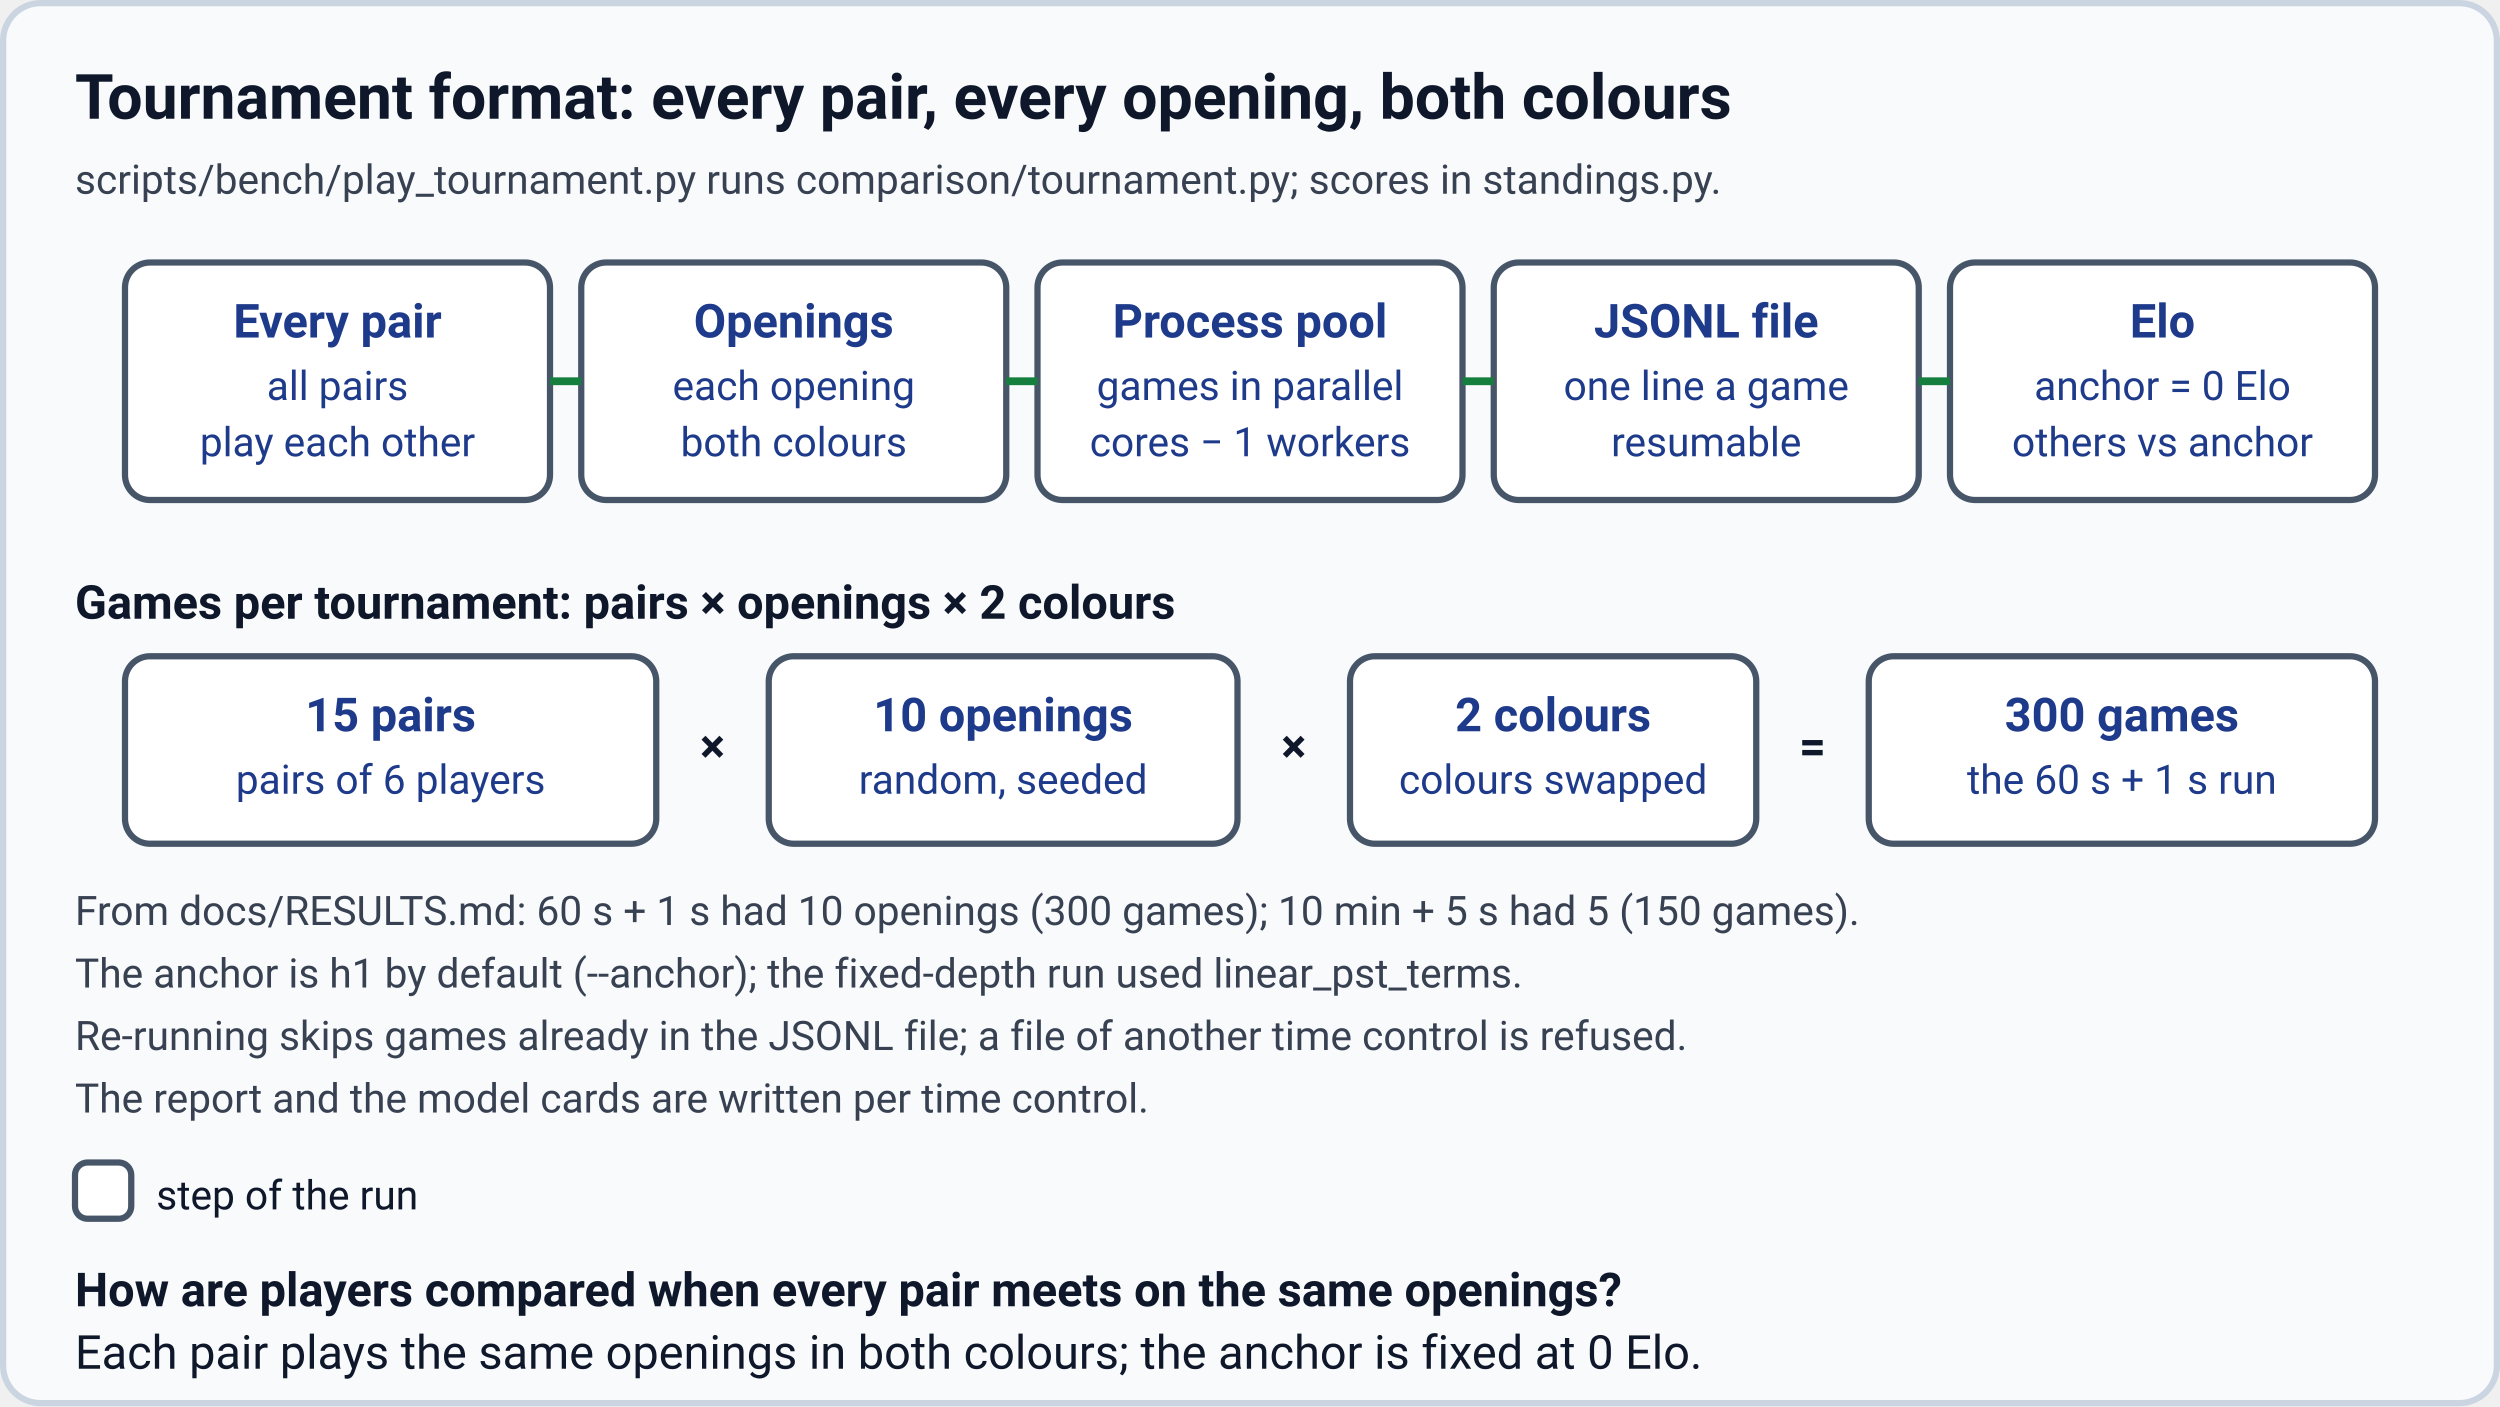
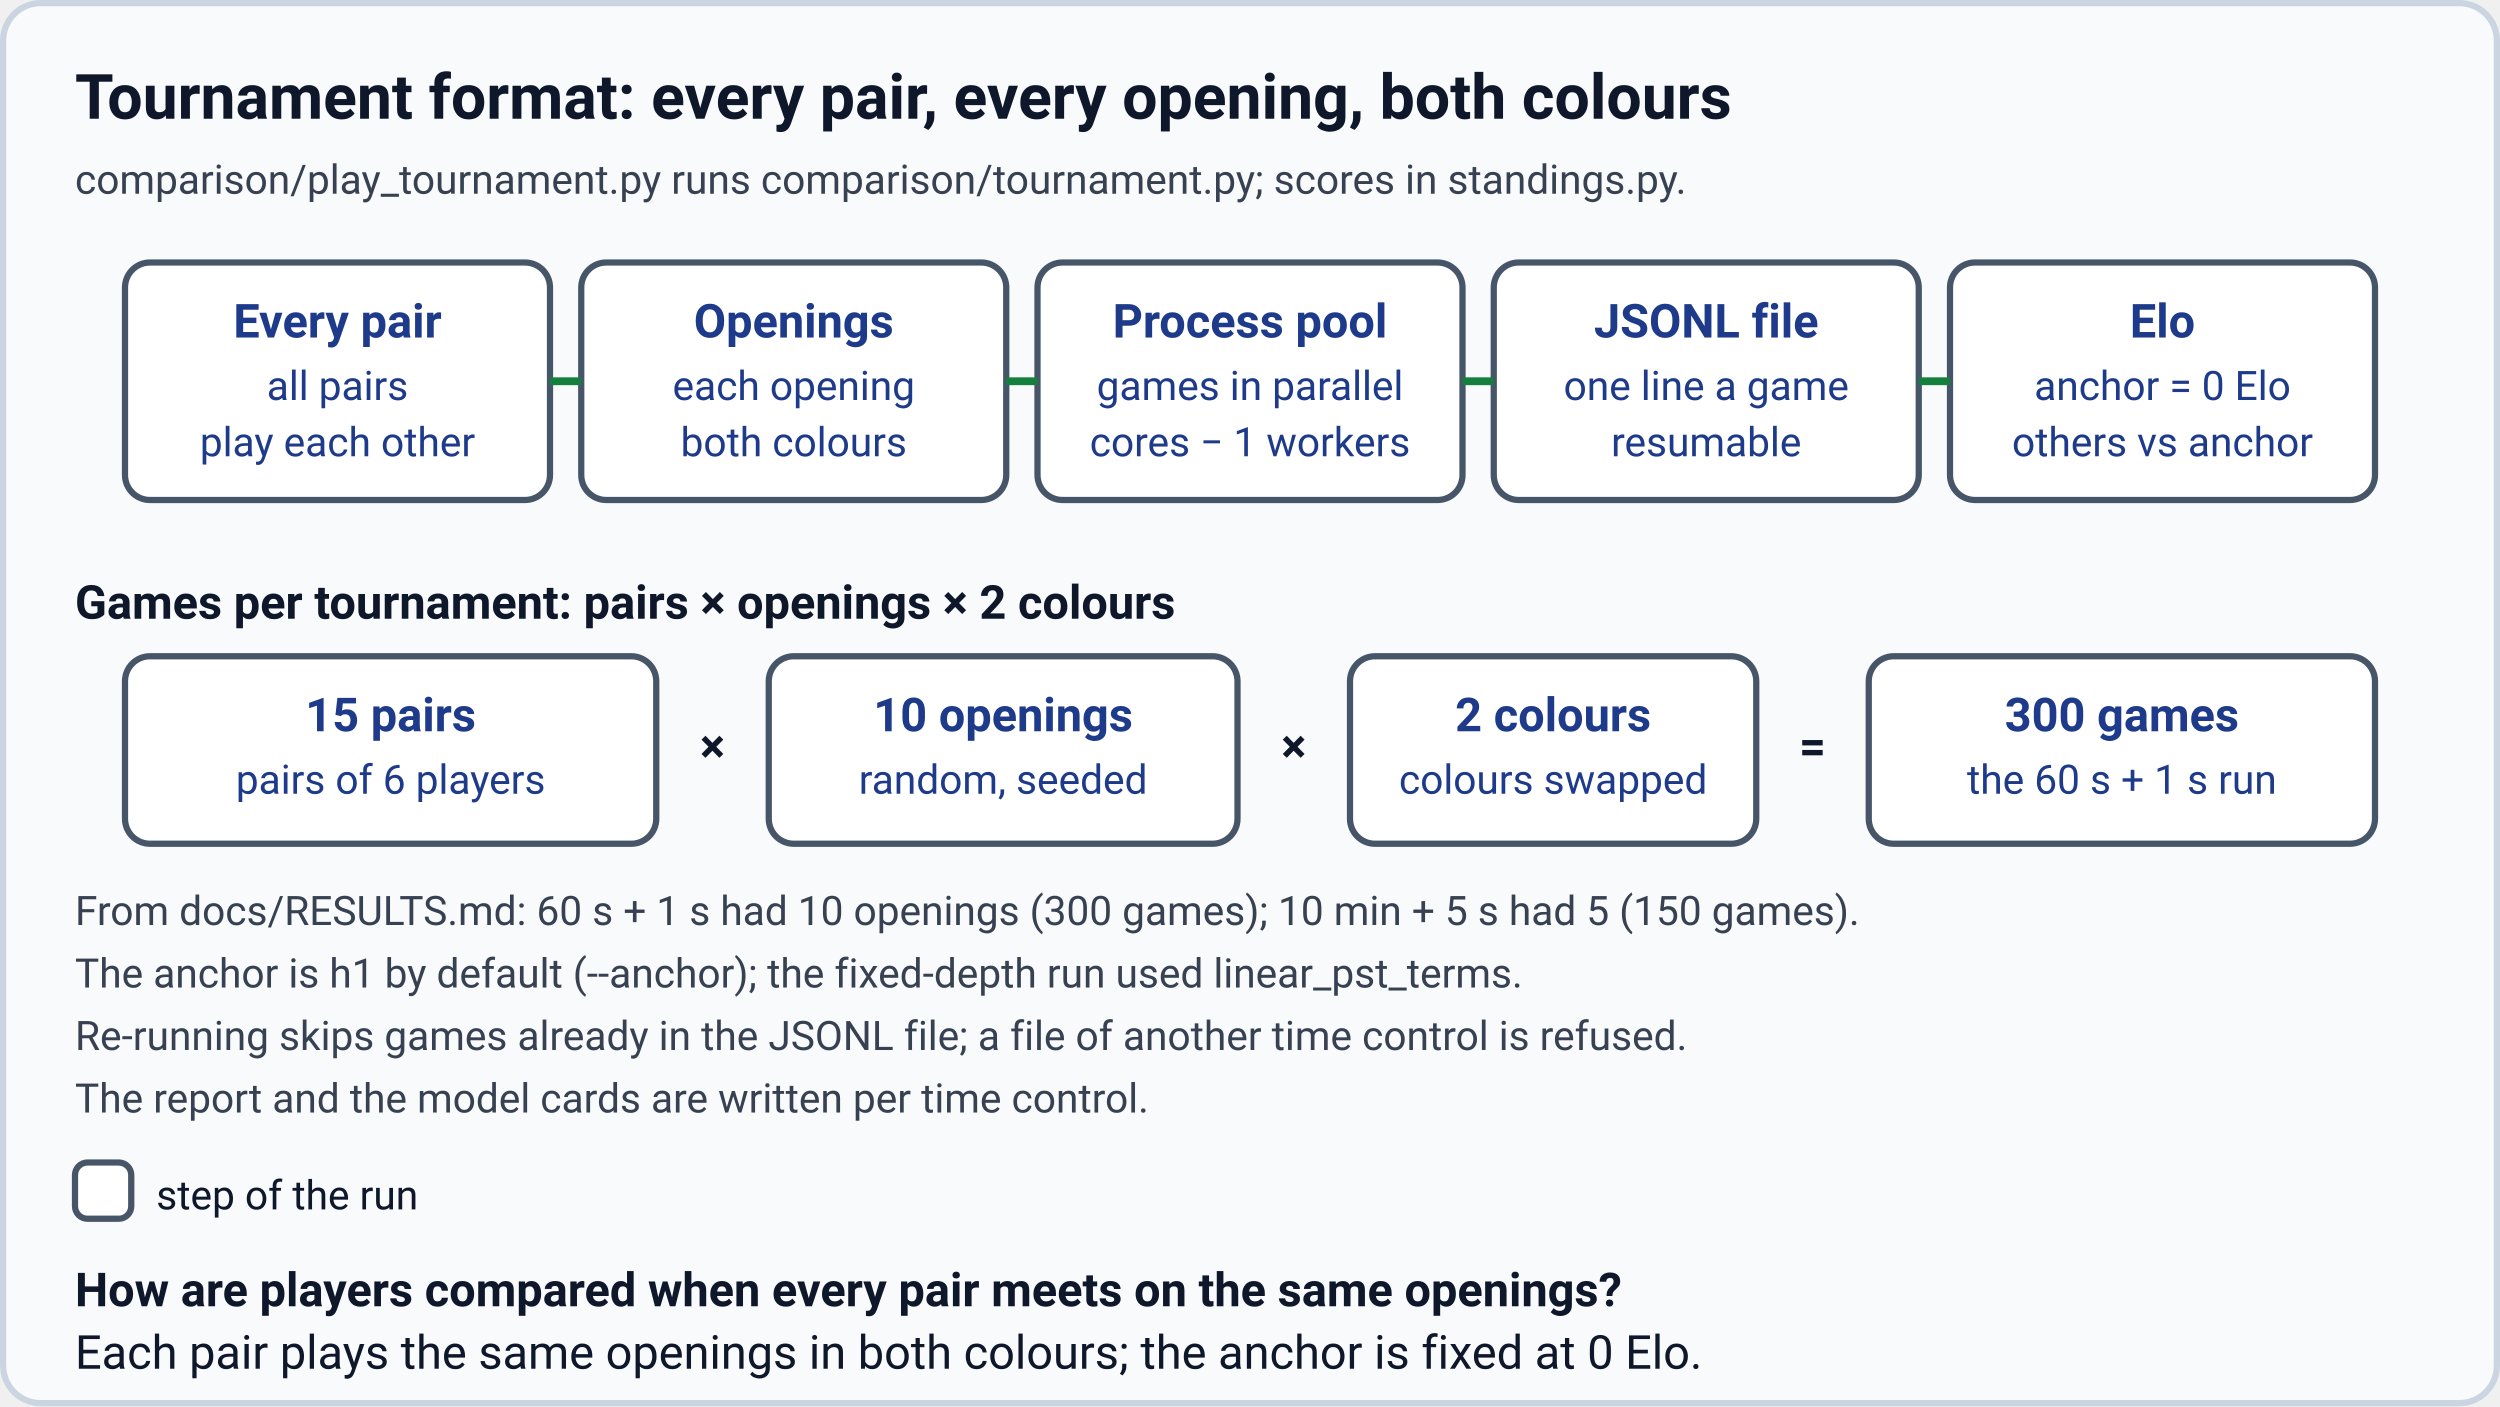
<svg xmlns="http://www.w3.org/2000/svg" viewBox="0 0 800 450" role="img" aria-labelledby="t d">
  <style>
    text { font-family: system-ui, -apple-system, "Segoe UI", Roboto, sans-serif; fill: #0f172a; }
    .title { font-size: 20px; font-weight: 700; }
    .q { font-size: 15px; }
    .label { font-size: 15px; }
    .small { font-size: 13px; }
    .bold { font-weight: 700; }
    .on { fill: #dcfce7; stroke: #15803d; stroke-width: 2; }
    .cut { fill: #fee2e2; stroke: #b91c1c; stroke-width: 2; }
    .blue { fill: #dbeafe; stroke: #1d4ed8; stroke-width: 2; }
    .gray { fill: #e5e7eb; stroke: #6b7280; stroke-width: 2; stroke-dasharray: 5 4; }
    .edge { stroke: #15803d; stroke-width: 2.5; fill: none; }
    .edge-cut { stroke: #b91c1c; stroke-width: 2.5; fill: none; stroke-dasharray: 6 5; }
    .step { fill: #ffffff; stroke: #475569; stroke-width: 2; }
    .t-step { fill: #0f172a; }
    .t-red { fill: #7f1d1d; }
    .t-step { fill: #1e3a8a; }
    .t-gray { fill: #374151; }
  </style>
  <rect x="1" y="1" width="798" height="448" rx="12" fill="#f8fafc" stroke="#cbd5e1" stroke-width="2" />
  <text x="24" y="38" class="title">Tournament format: every pair, every opening, both colours</text>
-   <text x="24" y="62" class="small t-gray">scripts/bench/play_tournament.py runs comparison/tournament.py; scores in standings.py.</text>
+   <text x="24" y="62" class="small t-gray">comparison/play_tournament.py runs comparison/tournament.py; scores in standings.py.</text>
  <rect x="40" y="84" width="136" height="76" rx="8" class="step" />
  <text x="108" y="108" text-anchor="middle" class="label bold t-step">Every pair</text>
  <text x="108" y="128" text-anchor="middle" class="small t-step">all pairs</text>
  <text x="108" y="146" text-anchor="middle" class="small t-step">play each other</text>
  <rect x="186" y="84" width="136" height="76" rx="8" class="step" />
  <text x="254" y="108" text-anchor="middle" class="label bold t-step">Openings</text>
  <text x="254" y="128" text-anchor="middle" class="small t-step">each opening</text>
  <text x="254" y="146" text-anchor="middle" class="small t-step">both colours</text>
  <rect x="332" y="84" width="136" height="76" rx="8" class="step" />
  <text x="400" y="108" text-anchor="middle" class="label bold t-step">Process pool</text>
  <text x="400" y="128" text-anchor="middle" class="small t-step">games in parallel</text>
  <text x="400" y="146" text-anchor="middle" class="small t-step">cores − 1 workers</text>
  <rect x="478" y="84" width="136" height="76" rx="8" class="step" />
  <text x="546" y="108" text-anchor="middle" class="label bold t-step">JSONL file</text>
  <text x="546" y="128" text-anchor="middle" class="small t-step">one line a game</text>
  <text x="546" y="146" text-anchor="middle" class="small t-step">resumable</text>
  <rect x="624" y="84" width="136" height="76" rx="8" class="step" />
  <text x="692" y="108" text-anchor="middle" class="label bold t-step">Elo</text>
  <text x="692" y="128" text-anchor="middle" class="small t-step">anchor = 0 Elo</text>
  <text x="692" y="146" text-anchor="middle" class="small t-step">others vs anchor</text>
  <path class="edge" d="M 176 122 L 186 122" />
  <path class="edge" d="M 322 122 L 332 122" />
  <path class="edge" d="M 468 122 L 478 122" />
  <path class="edge" d="M 614 122 L 624 122" />
  <text x="24" y="198" class="q bold">Games per tournament: pairs × openings × 2 colours</text>
  <rect x="40" y="210" width="170" height="60" rx="8" class="step" />
  <text x="125" y="234" text-anchor="middle" class="label bold t-step">15 pairs</text>
  <text x="125" y="254" text-anchor="middle" class="small t-step">pairs of 6 players</text>
  <text x="228" y="244" text-anchor="middle" class="q bold">×</text>
  <rect x="246" y="210" width="150" height="60" rx="8" class="step" />
  <text x="321" y="234" text-anchor="middle" class="label bold t-step">10 openings</text>
  <text x="321" y="254" text-anchor="middle" class="small t-step">random, seeded</text>
  <text x="414" y="244" text-anchor="middle" class="q bold">×</text>
  <rect x="432" y="210" width="130" height="60" rx="8" class="step" />
  <text x="497" y="234" text-anchor="middle" class="label bold t-step">2 colours</text>
  <text x="497" y="254" text-anchor="middle" class="small t-step">colours swapped</text>
  <text x="580" y="244" text-anchor="middle" class="q bold">=</text>
  <rect x="598" y="210" width="162" height="60" rx="8" class="step" />
  <text x="679" y="234" text-anchor="middle" class="label bold t-step">300 games</text>
  <text x="679" y="254" text-anchor="middle" class="small t-step">the 60 s + 1 s run</text>
  <text x="24" y="296" class="small t-gray">From docs/RESULTS.md: 60 s + 1 s had 10 openings (300 games); 10 min + 5 s had 5 (150 games).</text>
  <text x="24" y="316" class="small t-gray">The anchor is h1 by default (--anchor); the fixed-depth run used linear_pst_terms.</text>
  <text x="24" y="336" class="small t-gray">Re-running skips games already in the JSONL file; a file of another time control is refused.</text>
  <text x="24" y="356" class="small t-gray">The report and the model cards are written per time control.</text>
  <rect x="24" y="372" width="18" height="18" rx="4" class="step" />
  <text x="50" y="387" class="small">step of the run</text>
  <text x="24" y="418" class="q bold">How are players compared when every pair meets on the same openings?</text>
  <text x="24" y="438" class="q">Each pair plays the same openings in both colours; the anchor is fixed at 0 Elo.</text>
</svg>
